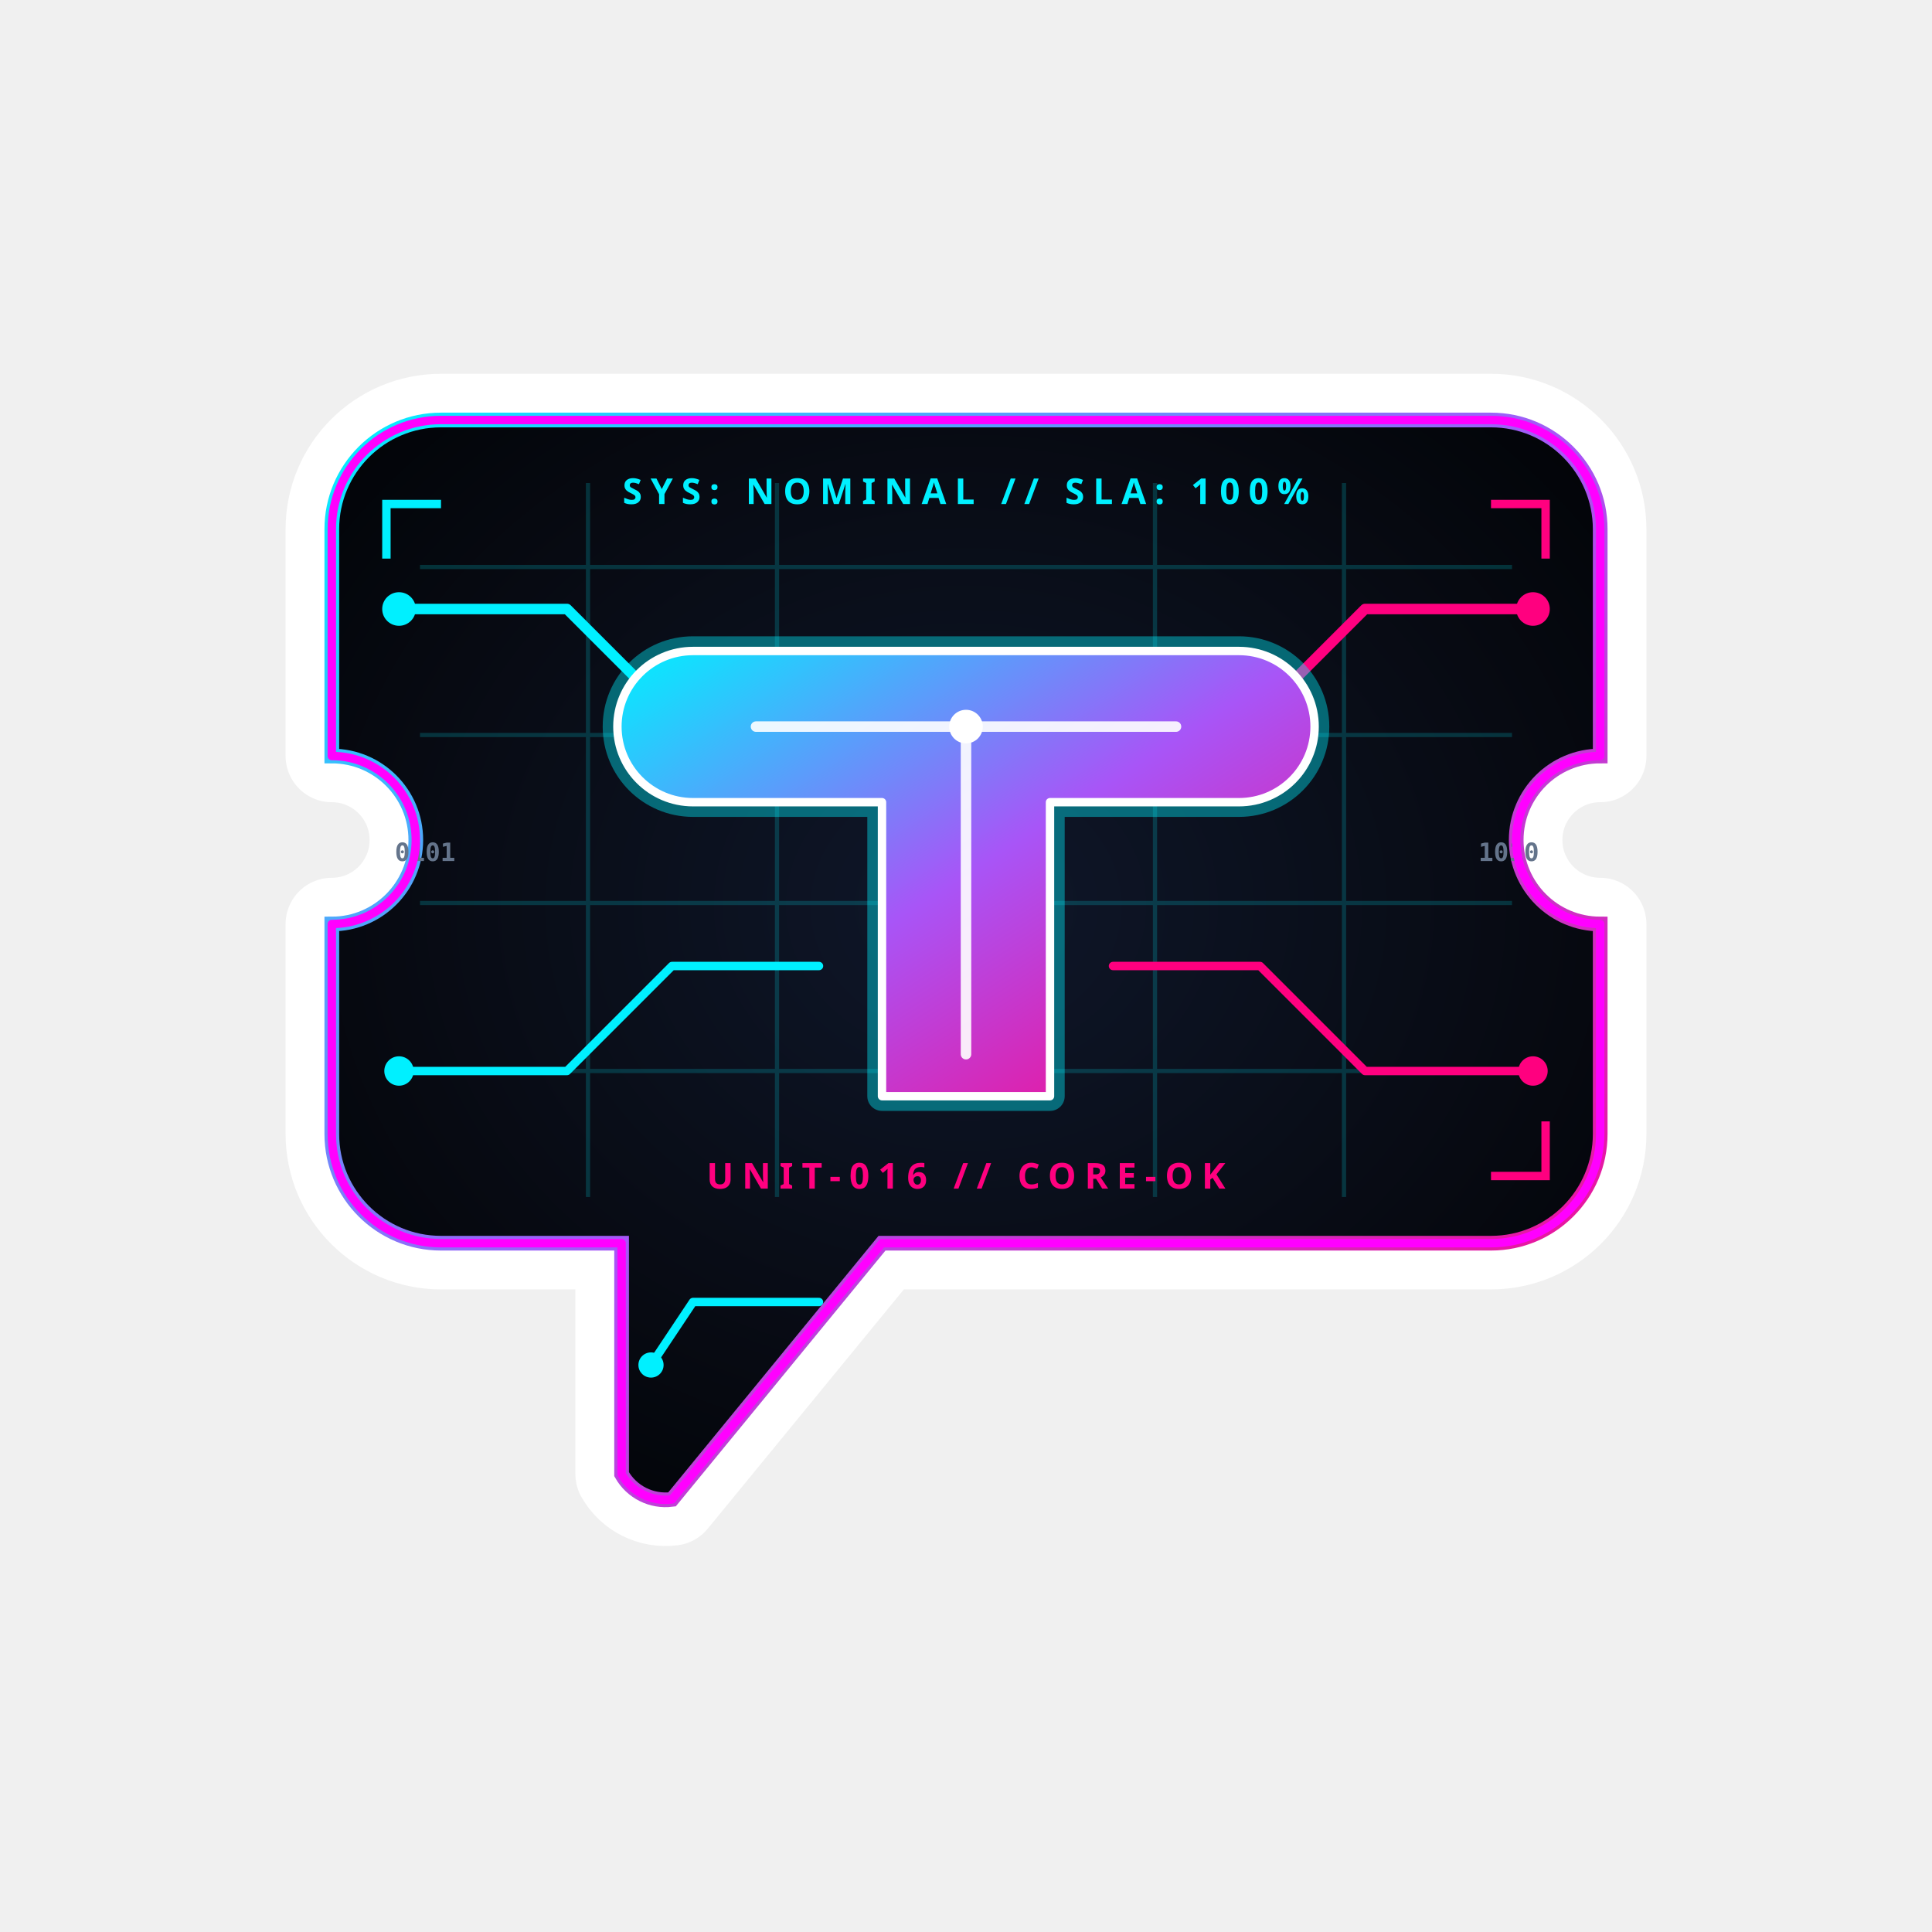
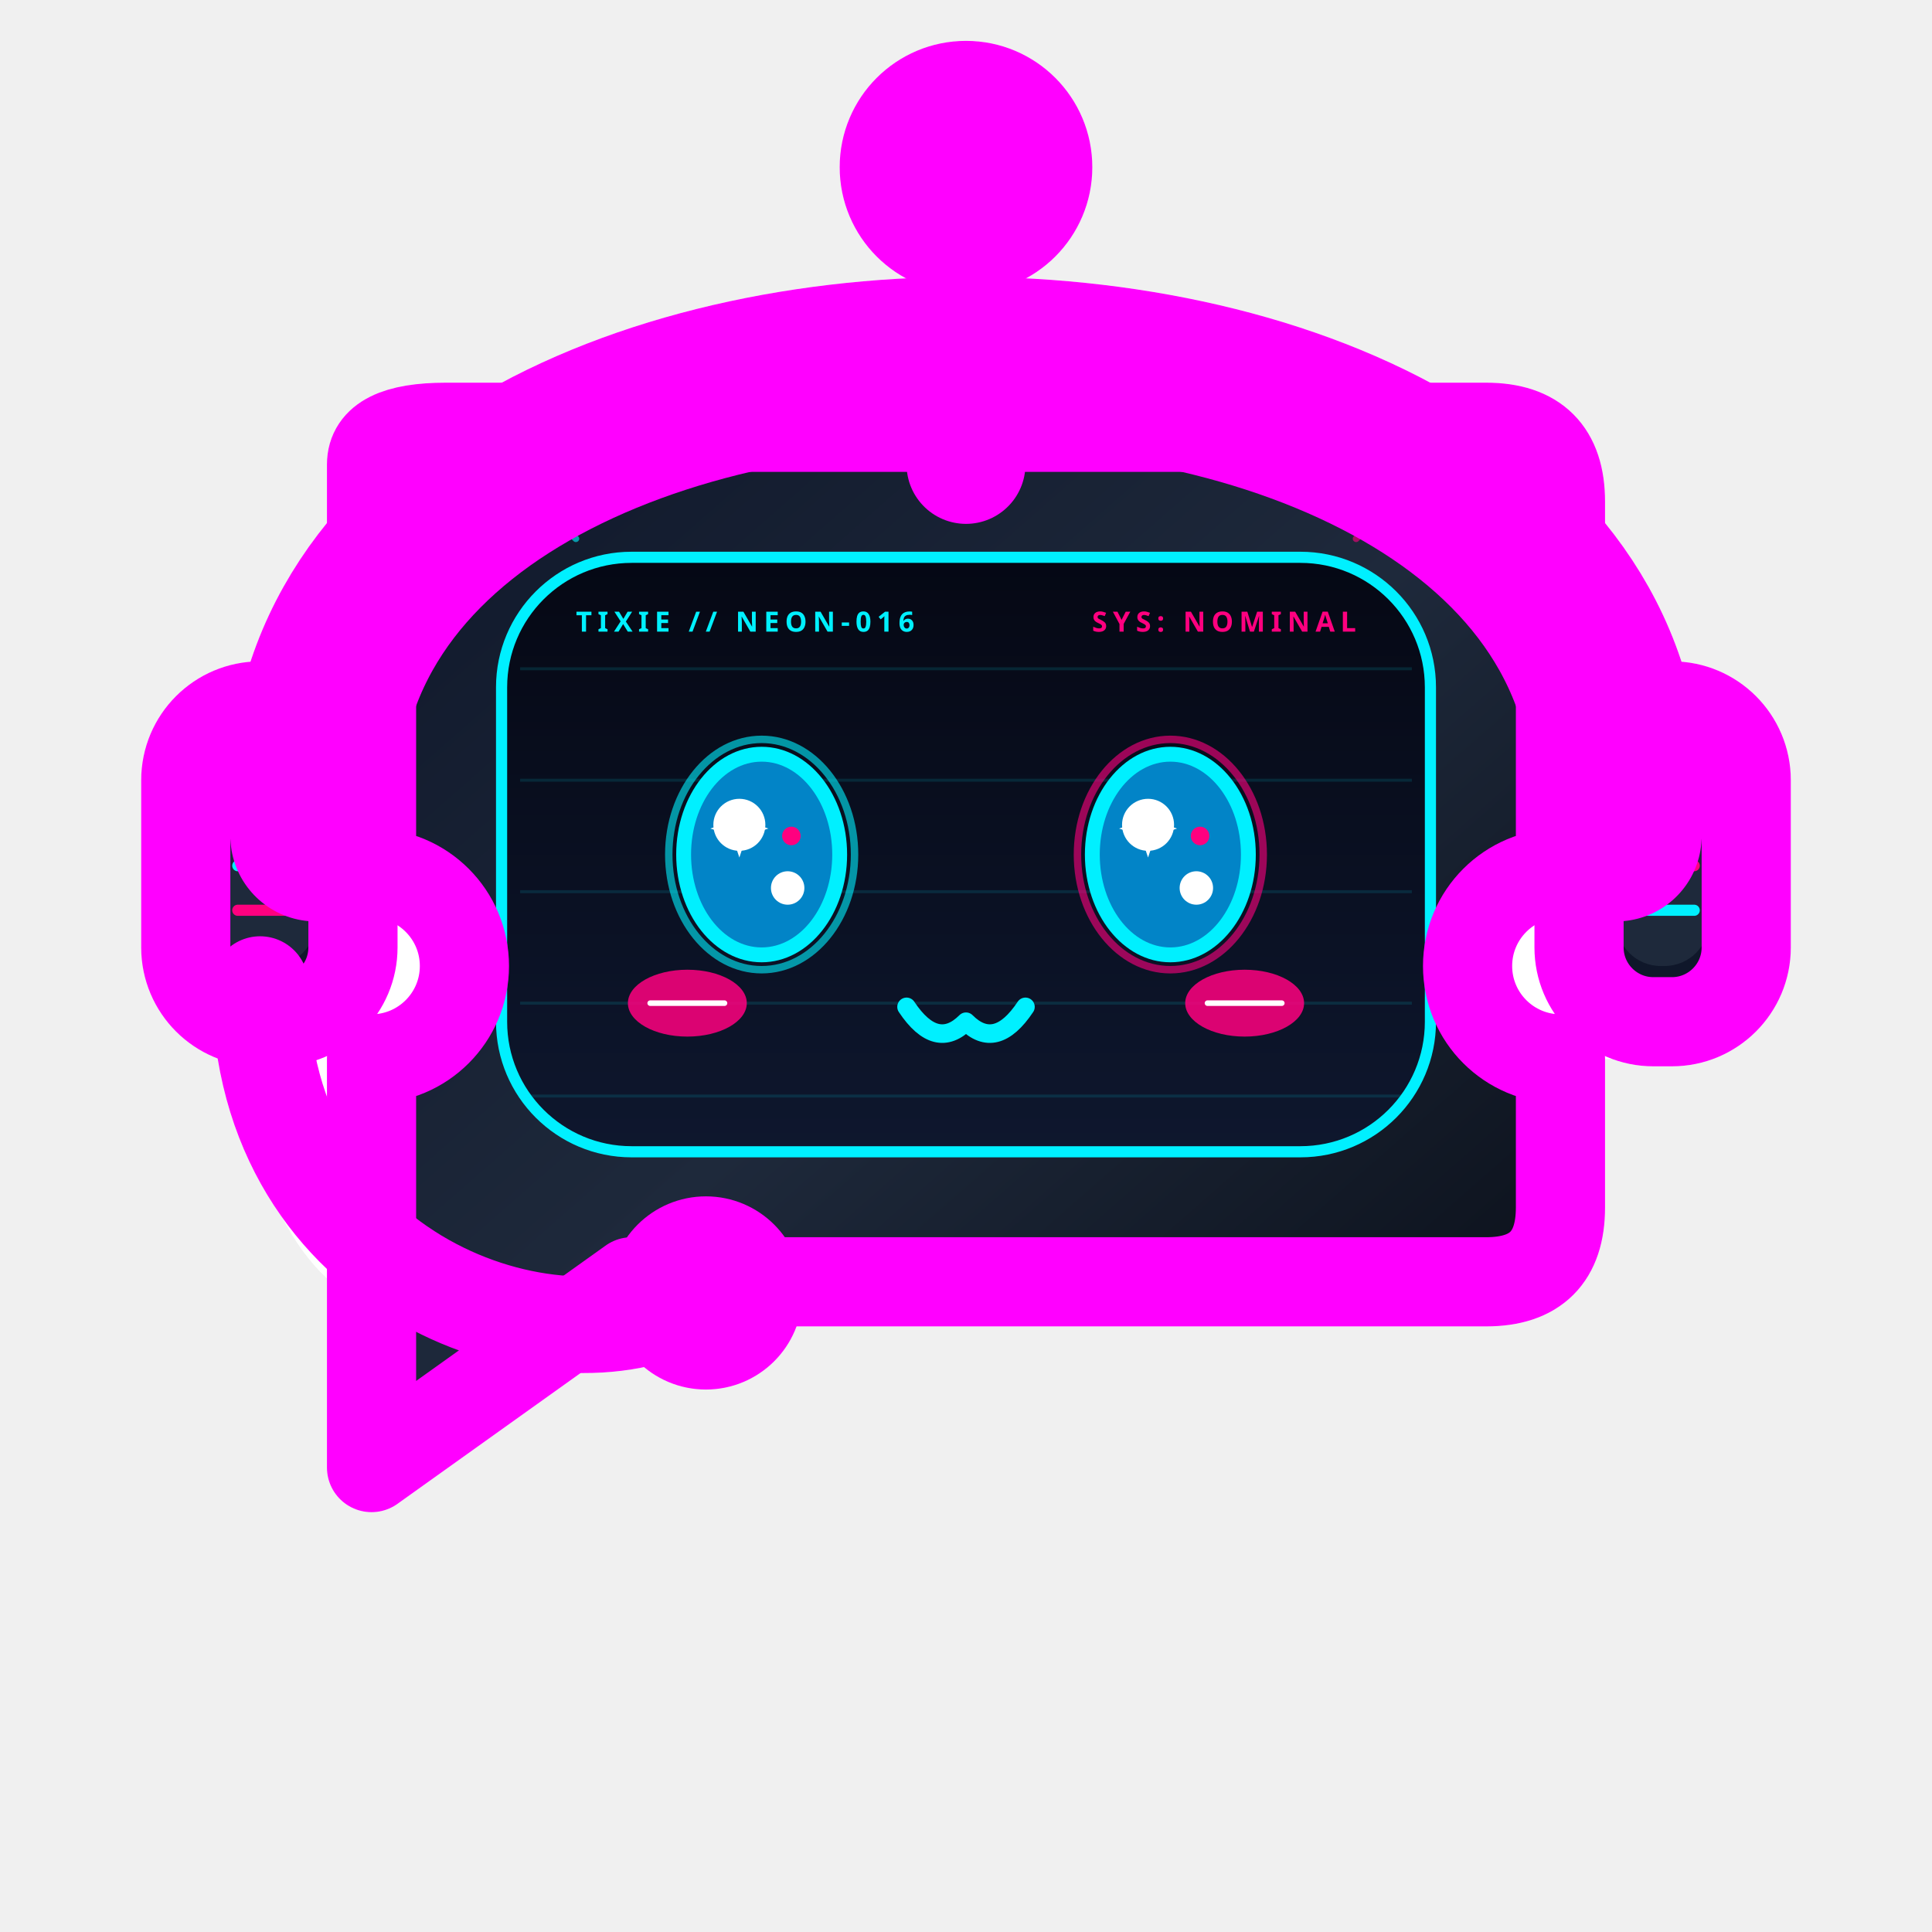
- <svg xmlns="http://www.w3.org/2000/svg" viewBox="0 0 460 460" width="460" height="460">
+ <svg xmlns="http://www.w3.org/2000/svg" viewBox="0 0 520 520" width="520" height="520">
  <defs>
-     <linearGradient id="cyberNeon6" x1="0%" y1="0%" x2="100%" y2="100%">
+     <linearGradient id="neonBodyGrad6" x1="0%" y1="0%" x2="100%" y2="100%">
+       <stop offset="0%" stop-color="#0F172A" />
+       <stop offset="50%" stop-color="#1E293B" />
+       <stop offset="100%" stop-color="#090D16" />
+     </linearGradient>
+     <linearGradient id="cyanMagentaGrad6" x1="0%" y1="0%" x2="100%" y2="0%">
      <stop offset="0%" stop-color="#00F0FF" />
      <stop offset="50%" stop-color="#A855F7" />
      <stop offset="100%" stop-color="#FF007F" />
    </linearGradient>
-     <radialGradient id="carbonPlate6" cx="50%" cy="45%" r="65%">
-       <stop offset="0%" stop-color="#0F172A" />
-       <stop offset="70%" stop-color="#070A12" />
-       <stop offset="100%" stop-color="#020408" />
-     </radialGradient>
+     <linearGradient id="neonVisorGrad6" x1="0%" y1="0%" x2="0%" y2="100%">
+       <stop offset="0%" stop-color="#050814" />
+       <stop offset="100%" stop-color="#0E172E" />
+     </linearGradient>
  </defs>
-   <g id="Artwork" transform="translate(230, 215)">
-     <path id="WhiteBorder" d="   M 0 -115   L 125 -115   A 26 26 0 0 1 151 -89   L 151 -35   A 20 20 0 0 0 151 5   L 151 55   A 26 26 0 0 1 125 81   L 20 81   L -20 81   L -70 142   A 12 12 0 0 1 -82 136   L -82 81   L -125 81   A 26 26 0 0 1 -151 55   L -151 5   A 20 20 0 0 0 -151 -35   L -151 -89   A 26 26 0 0 1 -125 -115   Z " fill="#FFFFFF" stroke="#FFFFFF" stroke-width="22" stroke-linejoin="round" stroke-linecap="round" />
-     <path id="CyberBody" d="   M 0 -115   L 125 -115   A 26 26 0 0 1 151 -89   L 151 -35   A 20 20 0 0 0 151 5   L 151 55   A 26 26 0 0 1 125 81   L 20 81   L -20 81   L -70 142   A 12 12 0 0 1 -82 136   L -82 81   L -125 81   A 26 26 0 0 1 -151 55   L -151 5   A 20 20 0 0 0 -151 -35   L -151 -89   A 26 26 0 0 1 -125 -115   Z " fill="url(#carbonPlate6)" stroke="url(#cyberNeon6)" stroke-width="3.5" />
-     <g opacity="0.18" stroke="#00F0FF" stroke-width="1">
-       <line x1="-130" y1="-80" x2="130" y2="-80" />
-       <line x1="-130" y1="-40" x2="130" y2="-40" />
-       <line x1="-130" y1="0" x2="130" y2="0" />
-       <line x1="-130" y1="40" x2="130" y2="40" />
-       <line x1="-90" y1="-100" x2="-90" y2="70" />
-       <line x1="-45" y1="-100" x2="-45" y2="70" />
-       <line x1="45" y1="-100" x2="45" y2="70" />
-       <line x1="90" y1="-100" x2="90" y2="70" />
+   <g id="Artwork" transform="translate(260, 275)">
+     <g id="WhiteBorder" fill="#FFFFFF" stroke="#FFFFFF" stroke-linejoin="round" stroke-linecap="round">
+       <circle cx="0" cy="-230" r="22" stroke-width="24" />
+       <line x1="0" y1="-150" x2="0" y2="-230" stroke-width="32" />
+       <path d="M -175 -50 C -190 -220, 190 -220, 175 -50" fill="none" stroke-width="46" />
+       <rect x="-210" y="-85" width="45" height="85" rx="20" stroke-width="24" />
+       <rect x="165" y="-85" width="45" height="85" rx="20" stroke-width="24" />
+       <path d="M -160 -150 Q -160 -160, -140 -160 L 140 -160 Q 160 -160, 160 -140 L 160 -40 A 25 25 0 0 0 160 10 L 160 50 Q 160 70, 140 70 L -90 70 L -160 120 L -160 10 A 25 25 0 0 0 -160 -40 Z" stroke-width="24" />
+       <path d="M -190 -10 C -190 70, -110 95, -75 75" fill="none" stroke-width="26" />
+       <circle cx="-70" cy="73" r="14" stroke-width="24" />
+       <path d="M -190 -10 C -190 60, -160 70, -160 70 L -160 10 L -160 -10 Z" stroke-width="12" />
    </g>
-     <path d="M -135 -70 L -95 -70 L -75 -50 L -45 -50" fill="none" stroke="#00F0FF" stroke-width="2.5" stroke-linecap="round" stroke-linejoin="round" />
-     <circle cx="-135" cy="-70" r="4" fill="#00F0FF" />
-     <circle cx="-45" cy="-50" r="3.5" fill="#A855F7" />
-     <path d="M -135 40 L -95 40 L -70 15 L -35 15" fill="none" stroke="#00F0FF" stroke-width="2" stroke-linecap="round" stroke-linejoin="round" />
-     <circle cx="-135" cy="40" r="3.5" fill="#00F0FF" />
-     <path d="M -75 110 L -65 95 L -35 95" fill="none" stroke="#00F0FF" stroke-width="2" stroke-linecap="round" stroke-linejoin="round" />
-     <circle cx="-75" cy="110" r="3" fill="#00F0FF" />
-     <path d="M 135 -70 L 95 -70 L 75 -50 L 45 -50" fill="none" stroke="#FF007F" stroke-width="2.5" stroke-linecap="round" stroke-linejoin="round" />
-     <circle cx="135" cy="-70" r="4" fill="#FF007F" />
-     <circle cx="45" cy="-50" r="3.5" fill="#A855F7" />
-     <path d="M 135 40 L 95 40 L 70 15 L 35 15" fill="none" stroke="#FF007F" stroke-width="2" stroke-linecap="round" stroke-linejoin="round" />
-     <circle cx="135" cy="40" r="3.5" fill="#FF007F" />
-     <path d="M -65 -60 L 65 -60 A 18 18 0 0 1 65 -24 L 20 -24 L 20 46 L -20 46 L -20 -24 L -65 -24 A 18 18 0 0 1 -65 -60 Z" fill="none" stroke="#00F0FF" stroke-width="7" opacity="0.4" stroke-linejoin="round" />
-     <path d="M -65 -60 L 65 -60 A 18 18 0 0 1 65 -24 L 20 -24 L 20 46 L -20 46 L -20 -24 L -65 -24 A 18 18 0 0 1 -65 -60 Z" fill="url(#cyberNeon6)" stroke="#FFFFFF" stroke-width="2" stroke-linejoin="round" />
-     <line x1="-50" y1="-42" x2="50" y2="-42" stroke="#FFFFFF" stroke-width="2.5" stroke-linecap="round" opacity="0.9" />
-     <line x1="0" y1="-42" x2="0" y2="36" stroke="#FFFFFF" stroke-width="2.5" stroke-linecap="round" opacity="0.9" />
-     <circle cx="0" cy="-42" r="4" fill="#FFFFFF" />
-     <text x="0" y="-95" font-family="'Noto Sans', monospace, sans-serif" font-size="8.5" font-weight="800" fill="#00F0FF" letter-spacing="2" text-anchor="middle">SYS: NOMINAL // SLA: 100%</text>
-     <text x="0" y="68" font-family="'Noto Sans', monospace, sans-serif" font-size="8.5" font-weight="800" fill="#FF007F" letter-spacing="2" text-anchor="middle">UNIT-016 // CORE-OK</text>
-     <path d="M -125 -95 L -138 -95 L -138 -82" fill="none" stroke="#00F0FF" stroke-width="2" />
-     <path d="M 125 -95 L 138 -95 L 138 -82" fill="none" stroke="#FF007F" stroke-width="2" />
-     <path d="M 125 65 L 138 65 L 138 52" fill="none" stroke="#FF007F" stroke-width="2" />
-     <text x="-136" y="-10" font-family="monospace" font-size="6" font-weight="700" fill="#64748B">0101</text>
-     <text x="122" y="-10" font-family="monospace" font-size="6" font-weight="700" fill="#64748B">1010</text>
+     <path d="M 160 -40 A 25 25 0 0 0 160 10 L 175 10 L 175 -40 Z" fill="#FFFFFF" stroke="none" />
+     <path d="M -160 -40 A 25 25 0 0 1 -160 10 L -175 10 L -175 -40 Z" fill="#FFFFFF" stroke="none" />
+     <path d="M 0 -150 L 0 -220" stroke="#334155" stroke-width="12" stroke-linecap="round" />
+     <circle cx="0" cy="-230" r="22" fill="#00F0FF" stroke="#FFFFFF" stroke-width="5" />
+     <circle cx="0" cy="-230" r="11" fill="#FF007F" />
+     <circle cx="0" cy="-230" r="30" fill="none" stroke="#00F0FF" stroke-width="2" stroke-dasharray="6,4" opacity="0.8" />
+     <path d="M -160 -150 Q -160 -160, -140 -160 L 140 -160 Q 160 -160, 160 -140 L 160 -40 A 25 25 0 0 0 160 10 L 160 50 Q 160 70, 140 70 L -90 70 L -160 120 L -160 10 A 25 25 0 0 0 -160 -40 Z" fill="url(#neonBodyGrad6)" stroke="url(#cyanMagentaGrad6)" stroke-width="3.5" />
+     <path d="M -145 -145 L -120 -145 L -105 -130" fill="none" stroke="#00F0FF" stroke-width="1.8" opacity="0.6" stroke-linecap="round" />
+     <path d="M 145 -145 L 120 -145 L 105 -130" fill="none" stroke="#FF007F" stroke-width="1.8" opacity="0.6" stroke-linecap="round" />
+     <rect x="-125" y="-125" width="250" height="160" rx="35" fill="url(#neonVisorGrad6)" stroke="#00F0FF" stroke-width="3" />
+     <g stroke="#00F0FF" stroke-width="0.8" opacity="0.12">
+       <line x1="-120" y1="-95" x2="120" y2="-95" />
+       <line x1="-120" y1="-65" x2="120" y2="-65" />
+       <line x1="-120" y1="-35" x2="120" y2="-35" />
+       <line x1="-120" y1="-5" x2="120" y2="-5" />
+       <line x1="-120" y1="20" x2="120" y2="20" />
+     </g>
+     <text x="-105" y="-105" font-family="'Noto Sans', monospace, sans-serif" font-size="7.5" font-weight="900" fill="#00F0FF" letter-spacing="1.5">TIXIE // NEON-016</text>
+     <text x="105" y="-105" font-family="'Noto Sans', monospace, sans-serif" font-size="7.5" font-weight="900" fill="#FF007F" letter-spacing="1.5" text-anchor="end">SYS: NOMINAL</text>
+     <g transform="translate(-55, -45)">
+       <ellipse cx="0" cy="0" rx="25" ry="31" fill="none" stroke="#00F0FF" stroke-width="2" opacity="0.6" />
+       <ellipse cx="0" cy="0" rx="23" ry="29" fill="#00F0FF" />
+       <ellipse cx="0" cy="0" rx="19" ry="25" fill="#0284C7" />
+       <polygon points="0,-12 3,-3 12,0 3,3 0,12 -3,3 -12,0 -3,-3" fill="#FFFFFF" transform="translate(-6, -7) scale(0.65)" />
+       <circle cx="-6" cy="-8" r="7" fill="#FFFFFF" />
+       <circle cx="7" cy="9" r="4.5" fill="#FFFFFF" />
+       <circle cx="8" cy="-5" r="2.5" fill="#FF007F" />
+     </g>
+     <g transform="translate(55, -45)">
+       <ellipse cx="0" cy="0" rx="25" ry="31" fill="none" stroke="#FF007F" stroke-width="2" opacity="0.6" />
+       <ellipse cx="0" cy="0" rx="23" ry="29" fill="#00F0FF" />
+       <ellipse cx="0" cy="0" rx="19" ry="25" fill="#0284C7" />
+       <polygon points="0,-12 3,-3 12,0 3,3 0,12 -3,3 -12,0 -3,-3" fill="#FFFFFF" transform="translate(-6, -7) scale(0.65)" />
+       <circle cx="-6" cy="-8" r="7" fill="#FFFFFF" />
+       <circle cx="7" cy="9" r="4.5" fill="#FFFFFF" />
+       <circle cx="8" cy="-5" r="2.5" fill="#FF007F" />
+     </g>
+     <g transform="translate(-75, -5)">
+       <ellipse cx="0" cy="0" rx="16" ry="9" fill="#FF007F" opacity="0.85" />
+       <line x1="-10" y1="0" x2="10" y2="0" stroke="#FFFFFF" stroke-width="1.5" stroke-linecap="round" />
+     </g>
+     <g transform="translate(75, -5)">
+       <ellipse cx="0" cy="0" rx="16" ry="9" fill="#FF007F" opacity="0.85" />
+       <line x1="-10" y1="0" x2="10" y2="0" stroke="#FFFFFF" stroke-width="1.5" stroke-linecap="round" />
+     </g>
+     <path d="M -16 -4 Q -8 8 0 0 Q 8 8 16 -4" fill="none" stroke="#00F0FF" stroke-width="5" stroke-linecap="round" stroke-linejoin="round" />
+     <path d="M -175 -50 C -190 -220, 190 -220, 175 -50" fill="none" stroke="#1E293B" stroke-width="22" stroke-linecap="round" />
+     <path d="M -175 -50 C -190 -220, 190 -220, 175 -50" fill="none" stroke="url(#cyanMagentaGrad6)" stroke-width="8" stroke-linecap="round" />
+     <rect x="-210" y="-85" width="45" height="85" rx="20" fill="#0F172A" stroke="#00F0FF" stroke-width="5" />
+     <rect x="-200" y="-70" width="25" height="55" rx="12" fill="#1E293B" />
+     <line x1="-196" y1="-55" x2="-178" y2="-55" stroke="#FF007F" stroke-width="3" stroke-linecap="round" />
+     <line x1="-196" y1="-42" x2="-178" y2="-42" stroke="#00F0FF" stroke-width="3" stroke-linecap="round" />
+     <line x1="-196" y1="-30" x2="-178" y2="-30" stroke="#FF007F" stroke-width="3" stroke-linecap="round" />
+     <rect x="165" y="-85" width="45" height="85" rx="20" fill="#0F172A" stroke="#FF007F" stroke-width="5" />
+     <rect x="175" y="-70" width="25" height="55" rx="12" fill="#1E293B" />
+     <line x1="178" y1="-55" x2="196" y2="-55" stroke="#00F0FF" stroke-width="3" stroke-linecap="round" />
+     <line x1="178" y1="-42" x2="196" y2="-42" stroke="#FF007F" stroke-width="3" stroke-linecap="round" />
+     <line x1="178" y1="-30" x2="196" y2="-30" stroke="#00F0FF" stroke-width="3" stroke-linecap="round" />
+     <path d="M -190 -10 C -190 70, -110 95, -75 75" fill="none" stroke="#1E293B" stroke-width="10" stroke-linecap="round" />
+     <circle cx="-70" cy="73" r="14" fill="#00F0FF" stroke="#FFFFFF" stroke-width="4" />
+     <circle cx="-70" cy="73" r="6" fill="#FF007F" />
  </g>
-   <g id="CutContour" transform="translate(230, 215)">
-     <path d="   M 0 -115   L 125 -115   A 26 26 0 0 1 151 -89   L 151 -35   A 20 20 0 0 0 151 5   L 151 55   A 26 26 0 0 1 125 81   L 20 81   L -20 81   L -70 142   A 12 12 0 0 1 -82 136   L -82 81   L -125 81   A 26 26 0 0 1 -151 55   L -151 5   A 20 20 0 0 0 -151 -35   L -151 -89   A 26 26 0 0 1 -125 -115   Z " fill="none" stroke="#FF00FF" stroke-width="2" stroke-linejoin="round" stroke-linecap="round" />
+   <g id="CutContour" transform="translate(260, 275)" fill="none" stroke="#FF00FF" stroke-width="2" stroke-linejoin="round" stroke-linecap="round">
+     <circle cx="0" cy="-230" r="22" stroke-width="24" />
+     <line x1="0" y1="-150" x2="0" y2="-230" stroke-width="32" />
+     <path d="M -175 -50 C -190 -220, 190 -220, 175 -50" stroke-width="46" />
+     <rect x="-210" y="-85" width="45" height="85" rx="20" stroke-width="24" />
+     <rect x="165" y="-85" width="45" height="85" rx="20" stroke-width="24" />
+     <path d="M -160 -150 Q -160 -160, -140 -160 L 140 -160 Q 160 -160, 160 -140 L 160 -40 A 25 25 0 0 0 160 10 L 160 50 Q 160 70, 140 70 L -90 70 L -160 120 L -160 10 A 25 25 0 0 0 -160 -40 Z" stroke-width="24" />
+     <path d="M -190 -10 C -190 70, -110 95, -75 75" stroke-width="26" />
+     <circle cx="-70" cy="73" r="14" stroke-width="24" />
  </g>
</svg>
